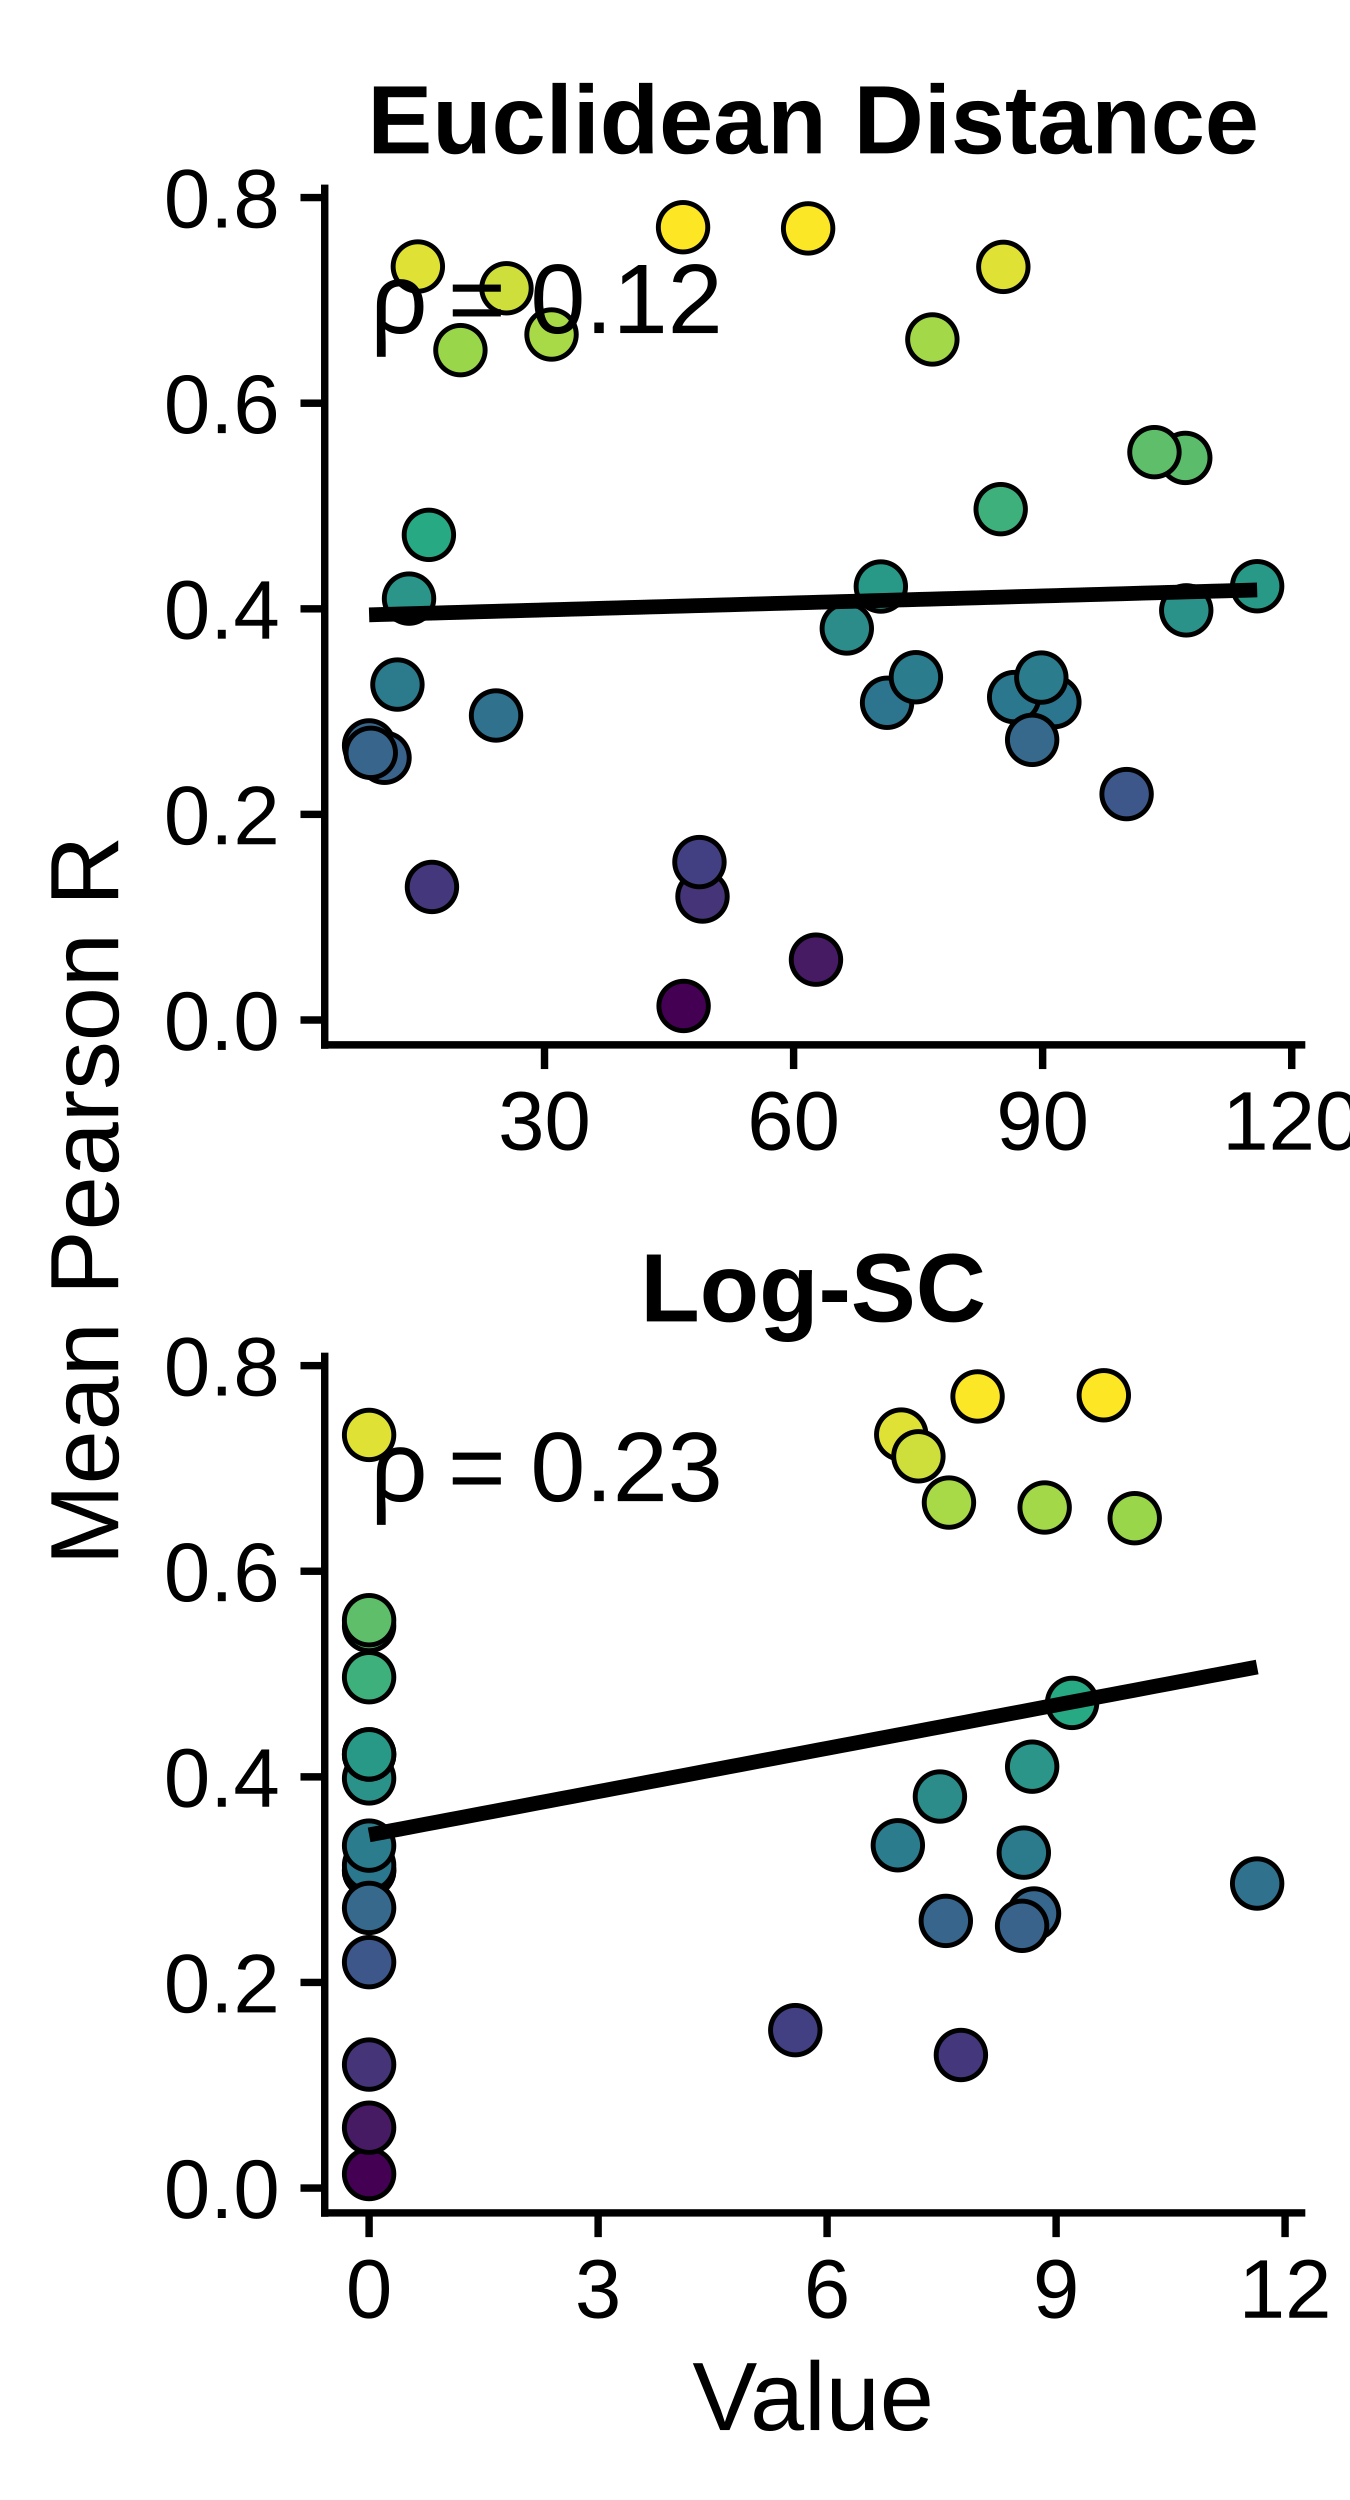
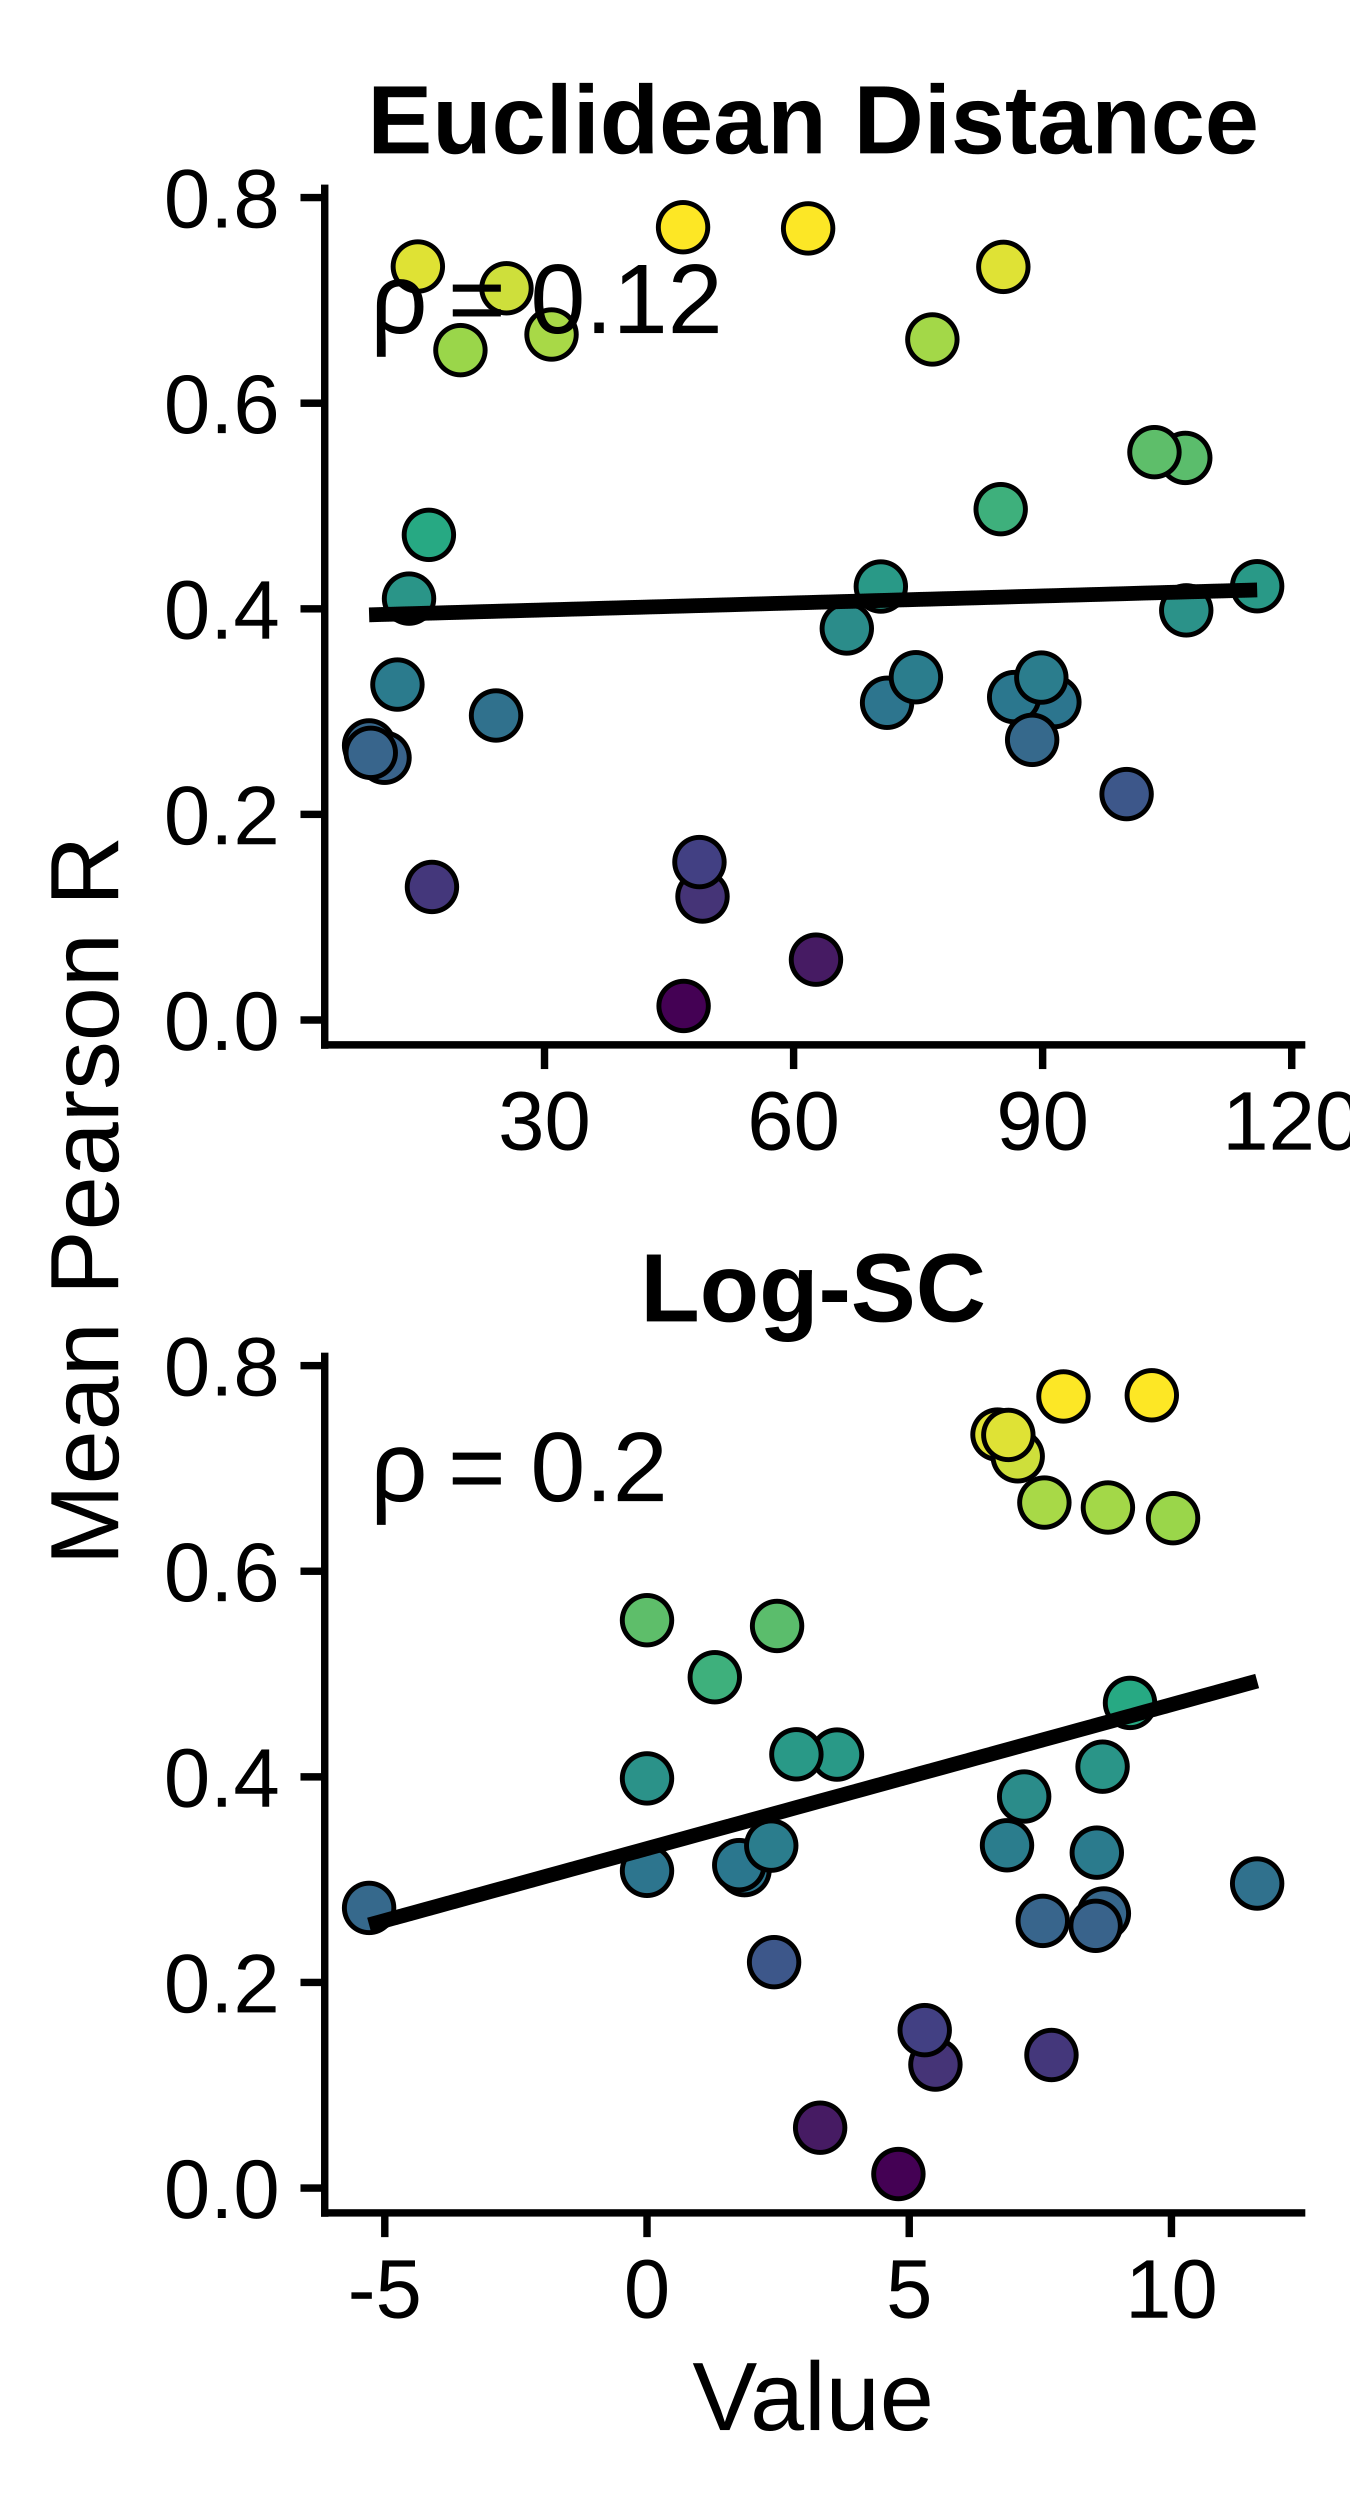
<svg xmlns="http://www.w3.org/2000/svg" class="svglite" width="194.40pt" height="360.00pt" viewBox="0 0 194.40 360.00">
  <defs>
    <style type="text/css">
    .svglite line, .svglite polyline, .svglite polygon, .svglite path, .svglite rect, .svglite circle {
      fill: none;
      stroke: #000000;
      stroke-linecap: round;
      stroke-linejoin: round;
      stroke-miterlimit: 10.00;
    }
    .svglite text {
      white-space: pre;
    }
  </style>
  </defs>
  <rect width="100%" height="100%" style="stroke: none; fill: none;" />
  <defs>
    <clipPath id="cpMC4wMHwxOTQuNDB8MC4wMHwzNjAuMDA=">
      <rect x="0.00" y="0.00" width="194.40" height="360.00" />
    </clipPath>
  </defs>
  <g clip-path="url(#cpMC4wMHwxOTQuNDB8MC4wMHwzNjAuMDA=)">
</g>
  <defs>
    <clipPath id="cpNDYuNzZ8MTg3LjQzfDI3LjEyfDE1MC40Ng==">
      <rect x="46.76" y="27.12" width="140.67" height="123.35" />
    </clipPath>
  </defs>
  <g clip-path="url(#cpNDYuNzZ8MTg3LjQzfDI3LjEyfDE1MC40Ng==)">
    <circle cx="170.82" cy="87.89" r="3.56" style="stroke-width: 0.71; fill: #2B9289;" />
    <circle cx="53.15" cy="107.34" r="3.56" style="stroke-width: 0.71; fill: #37678C;" />
    <circle cx="127.74" cy="101.20" r="3.56" style="stroke-width: 0.71; fill: #2D758E;" />
    <circle cx="60.17" cy="38.38" r="3.56" style="stroke-width: 0.71; fill: #DFE234;" />
    <circle cx="98.44" cy="144.86" r="3.56" style="stroke-width: 0.71; fill: #440154;" />
    <circle cx="126.84" cy="84.46" r="3.56" style="stroke-width: 0.71; fill: #299987;" />
    <circle cx="144.10" cy="73.32" r="3.56" style="stroke-width: 0.71; fill: #3EB07C;" />
    <circle cx="162.23" cy="114.35" r="3.56" style="stroke-width: 0.71; fill: #3D578A;" />
    <circle cx="58.90" cy="86.20" r="3.56" style="stroke-width: 0.71; fill: #2A9588;" />
    <circle cx="116.37" cy="32.89" r="3.56" style="stroke-width: 0.71; fill: #FCE726;" />
    <circle cx="101.16" cy="129.10" r="3.56" style="stroke-width: 0.71; fill: #453477;" />
    <circle cx="79.42" cy="48.17" r="3.56" style="stroke-width: 0.71; fill: #A8D947;" />
    <circle cx="57.23" cy="98.58" r="3.56" style="stroke-width: 0.71; fill: #2B7B8D;" />
    <circle cx="181.03" cy="84.42" r="3.56" style="stroke-width: 0.71; fill: #299987;" />
    <circle cx="100.72" cy="124.14" r="3.56" style="stroke-width: 0.71; fill: #424083;" />
    <circle cx="61.76" cy="77.02" r="3.56" style="stroke-width: 0.71; fill: #27A983;" />
    <circle cx="151.83" cy="101.10" r="3.56" style="stroke-width: 0.71; fill: #2C758E;" />
    <circle cx="146.04" cy="100.38" r="3.56" style="stroke-width: 0.71; fill: #2B778E;" />
    <circle cx="149.95" cy="97.57" r="3.56" style="stroke-width: 0.71; fill: #2B7D8D;" />
    <circle cx="72.93" cy="41.51" r="3.56" style="stroke-width: 0.71; fill: #CEDF3B;" />
    <circle cx="144.48" cy="38.43" r="3.56" style="stroke-width: 0.71; fill: #DFE235;" />
    <circle cx="55.37" cy="109.12" r="3.56" style="stroke-width: 0.71; fill: #39638B;" />
    <circle cx="134.26" cy="48.88" r="3.56" style="stroke-width: 0.71; fill: #A3D848;" />
    <circle cx="66.30" cy="50.42" r="3.56" style="stroke-width: 0.71; fill: #9AD64A;" />
    <circle cx="53.39" cy="108.41" r="3.56" style="stroke-width: 0.71; fill: #38658C;" />
    <circle cx="121.94" cy="90.50" r="3.56" style="stroke-width: 0.71; fill: #2B8C8A;" />
    <circle cx="71.43" cy="103.03" r="3.56" style="stroke-width: 0.71; fill: #30718D;" />
    <circle cx="98.36" cy="32.72" r="3.56" style="stroke-width: 0.71; fill: #FDE725;" />
    <circle cx="170.68" cy="65.94" r="3.56" style="stroke-width: 0.71; fill: #5BBD6C;" />
    <circle cx="166.24" cy="65.11" r="3.56" style="stroke-width: 0.71; fill: #5EBE6A;" />
    <circle cx="62.20" cy="127.72" r="3.56" style="stroke-width: 0.71; fill: #44377B;" />
    <circle cx="117.50" cy="138.19" r="3.56" style="stroke-width: 0.71; fill: #461B63;" />
    <circle cx="148.63" cy="106.54" r="3.56" style="stroke-width: 0.71; fill: #36698C;" />
    <circle cx="131.89" cy="97.52" r="3.56" style="stroke-width: 0.71; fill: #2B7D8D;" />
    <polyline points="53.15,88.54 54.77,88.49 56.39,88.45 58.01,88.40 59.63,88.36 61.25,88.31 62.87,88.27 64.48,88.22 66.10,88.18 67.72,88.13 69.34,88.08 70.96,88.04 72.58,87.99 74.20,87.95 75.82,87.90 77.43,87.86 79.05,87.81 80.67,87.77 82.29,87.72 83.91,87.68 85.53,87.63 87.15,87.58 88.76,87.54 90.38,87.49 92.00,87.45 93.62,87.40 95.24,87.36 96.86,87.31 98.48,87.27 100.10,87.22 101.71,87.18 103.33,87.13 104.95,87.09 106.57,87.04 108.19,86.99 109.81,86.95 111.43,86.90 113.05,86.86 114.66,86.81 116.28,86.77 117.90,86.72 119.52,86.68 121.14,86.63 122.76,86.59 124.38,86.54 126.00,86.49 127.61,86.45 129.23,86.40 130.85,86.36 132.47,86.31 134.09,86.27 135.71,86.22 137.33,86.18 138.95,86.13 140.56,86.09 142.18,86.04 143.80,86.00 145.42,85.95 147.04,85.90 148.66,85.86 150.28,85.81 151.90,85.77 153.51,85.72 155.13,85.68 156.75,85.63 158.37,85.59 159.99,85.54 161.61,85.50 163.23,85.45 164.84,85.40 166.46,85.36 168.08,85.31 169.70,85.27 171.32,85.22 172.94,85.18 174.56,85.13 176.18,85.09 177.79,85.04 179.41,85.00 181.03,84.95 " style="stroke-width: 2.13; stroke-linecap: butt;" />
    <text x="53.15" y="47.96" style="font-size: 14.23px; font-family: &quot;Symbol&quot;;" textLength="7.80px" lengthAdjust="spacingAndGlyphs">ρ</text>
    <text x="60.96" y="47.96" style="font-size: 14.23px; font-family: &quot;Symbol&quot;;" textLength="3.56px" lengthAdjust="spacingAndGlyphs"> </text>
    <text x="64.51" y="47.96" style="font-size: 14.23px; font-family: &quot;Arial&quot;;" textLength="8.30px" lengthAdjust="spacingAndGlyphs">=</text>
    <text x="72.82" y="47.96" style="font-size: 14.23px; font-family: &quot;Symbol&quot;;" textLength="3.56px" lengthAdjust="spacingAndGlyphs"> </text>
    <text x="76.37" y="47.96" style="font-size: 14.23px; font-family: &quot;Arial&quot;;" textLength="27.67px" lengthAdjust="spacingAndGlyphs">0.12</text>
  </g>
  <g clip-path="url(#cpMC4wMHwxOTQuNDB8MC4wMHwzNjAuMDA=)">
</g>
  <defs>
    <clipPath id="cpNDYuNzZ8MTg3LjQzfDE5NS4zMnwzMTguNjY=">
      <rect x="46.76" y="195.32" width="140.67" height="123.35" />
    </clipPath>
  </defs>
  <g clip-path="url(#cpNDYuNzZ8MTg3LjQzfDE5NS4zMnwzMTguNjY=)">
-     <circle cx="53.15" cy="256.09" r="3.56" style="stroke-width: 0.71; fill: #2B9289;" />
-     <circle cx="148.90" cy="275.54" r="3.56" style="stroke-width: 0.71; fill: #37678C;" />
-     <circle cx="53.15" cy="269.40" r="3.56" style="stroke-width: 0.71; fill: #2D758E;" />
-     <circle cx="129.78" cy="206.58" r="3.56" style="stroke-width: 0.71; fill: #DFE234;" />
-     <circle cx="53.15" cy="313.06" r="3.56" style="stroke-width: 0.71; fill: #440154;" />
-     <circle cx="53.15" cy="252.66" r="3.56" style="stroke-width: 0.71; fill: #299987;" />
-     <circle cx="53.15" cy="241.52" r="3.56" style="stroke-width: 0.71; fill: #3EB07C;" />
-     <circle cx="53.15" cy="282.55" r="3.56" style="stroke-width: 0.71; fill: #3D578A;" />
-     <circle cx="148.63" cy="254.40" r="3.56" style="stroke-width: 0.71; fill: #2A9588;" />
-     <circle cx="140.77" cy="201.09" r="3.56" style="stroke-width: 0.71; fill: #FCE726;" />
-     <circle cx="53.15" cy="297.30" r="3.56" style="stroke-width: 0.71; fill: #453477;" />
-     <circle cx="136.65" cy="216.37" r="3.56" style="stroke-width: 0.71; fill: #A8D947;" />
-     <circle cx="147.43" cy="266.78" r="3.56" style="stroke-width: 0.71; fill: #2B7B8D;" />
-     <circle cx="53.15" cy="252.62" r="3.56" style="stroke-width: 0.71; fill: #299987;" />
-     <circle cx="114.52" cy="292.34" r="3.56" style="stroke-width: 0.71; fill: #424083;" />
-     <circle cx="154.38" cy="245.22" r="3.56" style="stroke-width: 0.71; fill: #27A983;" />
-     <circle cx="53.15" cy="269.30" r="3.56" style="stroke-width: 0.71; fill: #2C758E;" />
-     <circle cx="53.15" cy="268.58" r="3.56" style="stroke-width: 0.71; fill: #2B778E;" />
-     <circle cx="53.15" cy="265.77" r="3.56" style="stroke-width: 0.71; fill: #2B7D8D;" />
-     <circle cx="132.25" cy="209.71" r="3.56" style="stroke-width: 0.71; fill: #CEDF3B;" />
-     <circle cx="53.15" cy="206.63" r="3.56" style="stroke-width: 0.71; fill: #DFE235;" />
-     <circle cx="147.18" cy="277.32" r="3.56" style="stroke-width: 0.71; fill: #39638B;" />
-     <circle cx="150.43" cy="217.08" r="3.56" style="stroke-width: 0.71; fill: #A3D848;" />
-     <circle cx="163.40" cy="218.62" r="3.56" style="stroke-width: 0.71; fill: #9AD64A;" />
-     <circle cx="136.20" cy="276.61" r="3.56" style="stroke-width: 0.71; fill: #38658C;" />
-     <circle cx="135.35" cy="258.70" r="3.56" style="stroke-width: 0.71; fill: #2B8C8A;" />
+     <circle cx="93.17" cy="256.09" r="3.56" style="stroke-width: 0.71; fill: #2B9289;" />
+     <circle cx="158.96" cy="275.54" r="3.56" style="stroke-width: 0.71; fill: #37678C;" />
+     <circle cx="93.17" cy="269.40" r="3.56" style="stroke-width: 0.71; fill: #2D758E;" />
+     <circle cx="143.64" cy="206.58" r="3.56" style="stroke-width: 0.71; fill: #DFE234;" />
+     <circle cx="129.37" cy="313.06" r="3.56" style="stroke-width: 0.71; fill: #440154;" />
+     <circle cx="120.53" cy="252.66" r="3.56" style="stroke-width: 0.71; fill: #299987;" />
+     <circle cx="102.93" cy="241.52" r="3.56" style="stroke-width: 0.71; fill: #3EB07C;" />
+     <circle cx="111.47" cy="282.55" r="3.56" style="stroke-width: 0.71; fill: #3D578A;" />
+     <circle cx="158.77" cy="254.40" r="3.56" style="stroke-width: 0.71; fill: #2A9588;" />
+     <circle cx="153.14" cy="201.09" r="3.56" style="stroke-width: 0.71; fill: #FCE726;" />
+     <circle cx="134.70" cy="297.30" r="3.56" style="stroke-width: 0.71; fill: #453477;" />
+     <circle cx="150.39" cy="216.37" r="3.56" style="stroke-width: 0.71; fill: #A8D947;" />
+     <circle cx="157.94" cy="266.78" r="3.56" style="stroke-width: 0.71; fill: #2B7B8D;" />
+     <circle cx="114.68" cy="252.62" r="3.56" style="stroke-width: 0.71; fill: #299987;" />
+     <circle cx="133.16" cy="292.34" r="3.56" style="stroke-width: 0.71; fill: #424083;" />
+     <circle cx="162.72" cy="245.22" r="3.56" style="stroke-width: 0.71; fill: #27A983;" />
+     <circle cx="107.21" cy="269.30" r="3.56" style="stroke-width: 0.71; fill: #2C758E;" />
+     <circle cx="106.45" cy="268.58" r="3.56" style="stroke-width: 0.71; fill: #2B778E;" />
+     <circle cx="111.06" cy="265.77" r="3.56" style="stroke-width: 0.71; fill: #2B7D8D;" />
+     <circle cx="146.55" cy="209.71" r="3.56" style="stroke-width: 0.71; fill: #CEDF3B;" />
+     <circle cx="145.20" cy="206.63" r="3.56" style="stroke-width: 0.71; fill: #DFE235;" />
+     <circle cx="157.77" cy="277.32" r="3.56" style="stroke-width: 0.71; fill: #39638B;" />
+     <circle cx="159.54" cy="217.08" r="3.56" style="stroke-width: 0.71; fill: #A3D848;" />
+     <circle cx="168.92" cy="218.62" r="3.56" style="stroke-width: 0.71; fill: #9AD64A;" />
+     <circle cx="150.16" cy="276.61" r="3.56" style="stroke-width: 0.71; fill: #38658C;" />
+     <circle cx="147.48" cy="258.70" r="3.56" style="stroke-width: 0.71; fill: #2B8C8A;" />
    <circle cx="181.03" cy="271.23" r="3.56" style="stroke-width: 0.71; fill: #30718D;" />
-     <circle cx="158.95" cy="200.92" r="3.56" style="stroke-width: 0.71; fill: #FDE725;" />
-     <circle cx="53.15" cy="234.14" r="3.56" style="stroke-width: 0.71; fill: #5BBD6C;" />
-     <circle cx="53.15" cy="233.31" r="3.56" style="stroke-width: 0.71; fill: #5EBE6A;" />
-     <circle cx="138.37" cy="295.92" r="3.56" style="stroke-width: 0.71; fill: #44377B;" />
-     <circle cx="53.15" cy="306.39" r="3.56" style="stroke-width: 0.71; fill: #461B63;" />
+     <circle cx="165.86" cy="200.92" r="3.56" style="stroke-width: 0.71; fill: #FDE725;" />
+     <circle cx="111.90" cy="234.14" r="3.56" style="stroke-width: 0.71; fill: #5BBD6C;" />
+     <circle cx="93.17" cy="233.31" r="3.56" style="stroke-width: 0.71; fill: #5EBE6A;" />
+     <circle cx="151.41" cy="295.92" r="3.56" style="stroke-width: 0.71; fill: #44377B;" />
+     <circle cx="118.10" cy="306.39" r="3.56" style="stroke-width: 0.71; fill: #461B63;" />
    <circle cx="53.15" cy="274.74" r="3.56" style="stroke-width: 0.71; fill: #36698C;" />
-     <circle cx="129.29" cy="265.72" r="3.56" style="stroke-width: 0.71; fill: #2B7D8D;" />
-     <polyline points="53.15,264.22 54.77,263.92 56.39,263.61 58.01,263.31 59.63,263.00 61.25,262.69 62.87,262.39 64.48,262.08 66.10,261.78 67.72,261.47 69.34,261.16 70.96,260.86 72.58,260.55 74.20,260.25 75.82,259.94 77.43,259.63 79.05,259.33 80.67,259.02 82.29,258.72 83.91,258.41 85.53,258.10 87.15,257.80 88.76,257.49 90.38,257.19 92.00,256.88 93.62,256.57 95.24,256.27 96.86,255.96 98.48,255.66 100.10,255.35 101.71,255.04 103.33,254.74 104.95,254.43 106.57,254.13 108.19,253.82 109.81,253.51 111.43,253.21 113.05,252.90 114.66,252.60 116.28,252.29 117.90,251.98 119.52,251.68 121.14,251.37 122.76,251.07 124.38,250.76 126.00,250.45 127.61,250.15 129.23,249.84 130.85,249.54 132.47,249.23 134.09,248.92 135.71,248.62 137.33,248.31 138.95,248.01 140.56,247.70 142.18,247.39 143.80,247.09 145.42,246.78 147.04,246.48 148.66,246.17 150.28,245.86 151.90,245.56 153.51,245.25 155.13,244.95 156.75,244.64 158.37,244.33 159.99,244.03 161.61,243.72 163.23,243.42 164.84,243.11 166.46,242.80 168.08,242.50 169.70,242.19 171.32,241.89 172.94,241.58 174.56,241.27 176.18,240.97 177.79,240.66 179.41,240.36 181.03,240.05 " style="stroke-width: 2.13; stroke-linecap: butt;" />
+     <circle cx="145.01" cy="265.72" r="3.56" style="stroke-width: 0.71; fill: #2B7D8D;" />
+     <polyline points="53.15,277.18 54.77,276.74 56.39,276.29 58.01,275.85 59.63,275.41 61.25,274.96 62.87,274.52 64.48,274.07 66.10,273.63 67.72,273.18 69.34,272.74 70.96,272.29 72.58,271.85 74.20,271.41 75.82,270.96 77.43,270.52 79.05,270.07 80.67,269.63 82.29,269.18 83.91,268.74 85.53,268.29 87.15,267.85 88.76,267.41 90.38,266.96 92.00,266.52 93.62,266.07 95.24,265.63 96.86,265.18 98.48,264.74 100.10,264.29 101.71,263.85 103.33,263.40 104.95,262.96 106.57,262.52 108.19,262.07 109.81,261.63 111.43,261.18 113.05,260.74 114.66,260.29 116.28,259.85 117.90,259.40 119.52,258.96 121.14,258.52 122.76,258.07 124.38,257.63 126.00,257.18 127.61,256.74 129.23,256.29 130.85,255.85 132.47,255.40 134.09,254.96 135.71,254.52 137.33,254.07 138.95,253.63 140.56,253.18 142.18,252.74 143.80,252.29 145.42,251.85 147.04,251.40 148.66,250.96 150.28,250.51 151.90,250.07 153.51,249.63 155.13,249.18 156.75,248.74 158.37,248.29 159.99,247.85 161.61,247.40 163.23,246.96 164.84,246.51 166.46,246.07 168.08,245.63 169.70,245.18 171.32,244.74 172.94,244.29 174.56,243.85 176.18,243.40 177.79,242.96 179.41,242.51 181.03,242.07 " style="stroke-width: 2.13; stroke-linecap: butt;" />
    <text x="53.15" y="216.16" style="font-size: 14.23px; font-family: &quot;Symbol&quot;;" textLength="7.80px" lengthAdjust="spacingAndGlyphs">ρ</text>
    <text x="60.96" y="216.16" style="font-size: 14.23px; font-family: &quot;Symbol&quot;;" textLength="3.56px" lengthAdjust="spacingAndGlyphs"> </text>
    <text x="64.51" y="216.16" style="font-size: 14.23px; font-family: &quot;Arial&quot;;" textLength="8.30px" lengthAdjust="spacingAndGlyphs">=</text>
    <text x="72.82" y="216.16" style="font-size: 14.23px; font-family: &quot;Symbol&quot;;" textLength="3.56px" lengthAdjust="spacingAndGlyphs"> </text>
-     <text x="76.37" y="216.16" style="font-size: 14.23px; font-family: &quot;Arial&quot;;" textLength="27.67px" lengthAdjust="spacingAndGlyphs">0.23</text>
+     <text x="76.37" y="216.16" style="font-size: 14.23px; font-family: &quot;Arial&quot;;" textLength="19.76px" lengthAdjust="spacingAndGlyphs">0.2</text>
  </g>
  <g clip-path="url(#cpMC4wMHwxOTQuNDB8MC4wMHwzNjAuMDA=)">
</g>
  <defs>
    <clipPath id="cpNDYuNzZ8MTg3LjQzfDE3NS4xN3wxOTUuMzI=">
      <rect x="46.76" y="175.17" width="140.67" height="20.14" />
    </clipPath>
  </defs>
  <g clip-path="url(#cpNDYuNzZ8MTg3LjQzfDE3NS4xN3wxOTUuMzI=)">
    <text x="117.09" y="190.28" text-anchor="middle" style="font-size: 14.00px; font-weight: bold; font-family: &quot;Arial&quot;;" textLength="49.74px" lengthAdjust="spacingAndGlyphs">Log-SC</text>
  </g>
  <g clip-path="url(#cpMC4wMHwxOTQuNDB8MC4wMHwzNjAuMDA=)">
</g>
  <defs>
    <clipPath id="cpNDYuNzZ8MTg3LjQzfDYuOTd8MjcuMTI=">
      <rect x="46.76" y="6.97" width="140.67" height="20.14" />
    </clipPath>
  </defs>
  <g clip-path="url(#cpNDYuNzZ8MTg3LjQzfDYuOTd8MjcuMTI=)">
    <text x="117.09" y="22.08" text-anchor="middle" style="font-size: 14.00px; font-weight: bold; font-family: &quot;Arial&quot;;" textLength="128.33px" lengthAdjust="spacingAndGlyphs">Euclidean Distance</text>
  </g>
  <g clip-path="url(#cpMC4wMHwxOTQuNDB8MC4wMHwzNjAuMDA=)">
    <polyline points="46.76,318.66 187.43,318.66 " style="stroke-width: 1.07; stroke-linecap: square;" />
-     <polyline points="53.15,322.15 53.15,318.66 " style="stroke-width: 1.07; stroke-linecap: butt;" />
-     <polyline points="86.13,322.15 86.13,318.66 " style="stroke-width: 1.07; stroke-linecap: butt;" />
-     <polyline points="119.10,322.15 119.10,318.66 " style="stroke-width: 1.07; stroke-linecap: butt;" />
-     <polyline points="152.08,322.15 152.08,318.66 " style="stroke-width: 1.07; stroke-linecap: butt;" />
-     <polyline points="185.05,322.15 185.05,318.66 " style="stroke-width: 1.07; stroke-linecap: butt;" />
-     <text x="53.15" y="333.75" text-anchor="middle" style="font-size: 12.00px; font-family: &quot;Arial&quot;;" textLength="6.67px" lengthAdjust="spacingAndGlyphs">0</text>
-     <text x="86.13" y="333.75" text-anchor="middle" style="font-size: 12.00px; font-family: &quot;Arial&quot;;" textLength="6.67px" lengthAdjust="spacingAndGlyphs">3</text>
-     <text x="119.10" y="333.75" text-anchor="middle" style="font-size: 12.00px; font-family: &quot;Arial&quot;;" textLength="6.67px" lengthAdjust="spacingAndGlyphs">6</text>
-     <text x="152.08" y="333.75" text-anchor="middle" style="font-size: 12.00px; font-family: &quot;Arial&quot;;" textLength="6.67px" lengthAdjust="spacingAndGlyphs">9</text>
-     <text x="185.05" y="333.75" text-anchor="middle" style="font-size: 12.00px; font-family: &quot;Arial&quot;;" textLength="13.35px" lengthAdjust="spacingAndGlyphs">12</text>
+     <polyline points="55.41,322.15 55.41,318.66 " style="stroke-width: 1.07; stroke-linecap: butt;" />
+     <polyline points="93.17,322.15 93.17,318.66 " style="stroke-width: 1.07; stroke-linecap: butt;" />
+     <polyline points="130.93,322.15 130.93,318.66 " style="stroke-width: 1.07; stroke-linecap: butt;" />
+     <polyline points="168.69,322.15 168.69,318.66 " style="stroke-width: 1.07; stroke-linecap: butt;" />
+     <text x="55.41" y="333.75" text-anchor="middle" style="font-size: 12.00px; font-family: &quot;Arial&quot;;" textLength="10.67px" lengthAdjust="spacingAndGlyphs">-5</text>
+     <text x="93.17" y="333.75" text-anchor="middle" style="font-size: 12.00px; font-family: &quot;Arial&quot;;" textLength="6.67px" lengthAdjust="spacingAndGlyphs">0</text>
+     <text x="130.93" y="333.75" text-anchor="middle" style="font-size: 12.00px; font-family: &quot;Arial&quot;;" textLength="6.67px" lengthAdjust="spacingAndGlyphs">5</text>
+     <text x="168.69" y="333.75" text-anchor="middle" style="font-size: 12.00px; font-family: &quot;Arial&quot;;" textLength="13.35px" lengthAdjust="spacingAndGlyphs">10</text>
    <polyline points="46.76,150.46 187.43,150.46 " style="stroke-width: 1.07; stroke-linecap: square;" />
    <polyline points="78.41,153.95 78.41,150.46 " style="stroke-width: 1.07; stroke-linecap: butt;" />
    <polyline points="114.28,153.95 114.28,150.46 " style="stroke-width: 1.07; stroke-linecap: butt;" />
    <polyline points="150.14,153.95 150.14,150.46 " style="stroke-width: 1.07; stroke-linecap: butt;" />
    <polyline points="186.01,153.95 186.01,150.46 " style="stroke-width: 1.07; stroke-linecap: butt;" />
    <text x="78.41" y="165.55" text-anchor="middle" style="font-size: 12.00px; font-family: &quot;Arial&quot;;" textLength="13.35px" lengthAdjust="spacingAndGlyphs">30</text>
    <text x="114.28" y="165.55" text-anchor="middle" style="font-size: 12.00px; font-family: &quot;Arial&quot;;" textLength="13.35px" lengthAdjust="spacingAndGlyphs">60</text>
    <text x="150.14" y="165.55" text-anchor="middle" style="font-size: 12.00px; font-family: &quot;Arial&quot;;" textLength="13.35px" lengthAdjust="spacingAndGlyphs">90</text>
    <text x="186.01" y="165.55" text-anchor="middle" style="font-size: 12.00px; font-family: &quot;Arial&quot;;" textLength="20.02px" lengthAdjust="spacingAndGlyphs">120</text>
    <polyline points="46.76,150.46 46.76,27.12 " style="stroke-width: 1.07; stroke-linecap: square;" />
    <text x="40.28" y="151.19" text-anchor="end" style="font-size: 12.00px; font-family: &quot;Arial&quot;;" textLength="16.68px" lengthAdjust="spacingAndGlyphs">0.0</text>
    <text x="40.28" y="121.58" text-anchor="end" style="font-size: 12.00px; font-family: &quot;Arial&quot;;" textLength="16.68px" lengthAdjust="spacingAndGlyphs">0.2</text>
    <text x="40.28" y="91.97" text-anchor="end" style="font-size: 12.00px; font-family: &quot;Arial&quot;;" textLength="16.68px" lengthAdjust="spacingAndGlyphs">0.4</text>
    <text x="40.28" y="62.37" text-anchor="end" style="font-size: 12.00px; font-family: &quot;Arial&quot;;" textLength="16.68px" lengthAdjust="spacingAndGlyphs">0.6</text>
    <text x="40.28" y="32.76" text-anchor="end" style="font-size: 12.00px; font-family: &quot;Arial&quot;;" textLength="16.68px" lengthAdjust="spacingAndGlyphs">0.8</text>
    <polyline points="43.27,146.88 46.76,146.88 " style="stroke-width: 1.07; stroke-linecap: butt;" />
    <polyline points="43.27,117.27 46.76,117.27 " style="stroke-width: 1.07; stroke-linecap: butt;" />
    <polyline points="43.27,87.67 46.76,87.67 " style="stroke-width: 1.07; stroke-linecap: butt;" />
    <polyline points="43.27,58.06 46.76,58.06 " style="stroke-width: 1.07; stroke-linecap: butt;" />
    <polyline points="43.27,28.45 46.76,28.45 " style="stroke-width: 1.07; stroke-linecap: butt;" />
    <polyline points="46.76,318.66 46.76,195.32 " style="stroke-width: 1.07; stroke-linecap: square;" />
    <text x="40.28" y="319.39" text-anchor="end" style="font-size: 12.00px; font-family: &quot;Arial&quot;;" textLength="16.68px" lengthAdjust="spacingAndGlyphs">0.0</text>
    <text x="40.28" y="289.78" text-anchor="end" style="font-size: 12.00px; font-family: &quot;Arial&quot;;" textLength="16.68px" lengthAdjust="spacingAndGlyphs">0.2</text>
    <text x="40.28" y="260.17" text-anchor="end" style="font-size: 12.00px; font-family: &quot;Arial&quot;;" textLength="16.68px" lengthAdjust="spacingAndGlyphs">0.4</text>
    <text x="40.28" y="230.57" text-anchor="end" style="font-size: 12.00px; font-family: &quot;Arial&quot;;" textLength="16.68px" lengthAdjust="spacingAndGlyphs">0.6</text>
    <text x="40.28" y="200.96" text-anchor="end" style="font-size: 12.00px; font-family: &quot;Arial&quot;;" textLength="16.68px" lengthAdjust="spacingAndGlyphs">0.8</text>
    <polyline points="43.27,315.08 46.76,315.08 " style="stroke-width: 1.07; stroke-linecap: butt;" />
    <polyline points="43.27,285.47 46.76,285.47 " style="stroke-width: 1.07; stroke-linecap: butt;" />
    <polyline points="43.27,255.87 46.76,255.87 " style="stroke-width: 1.07; stroke-linecap: butt;" />
    <polyline points="43.27,226.26 46.76,226.26 " style="stroke-width: 1.07; stroke-linecap: butt;" />
    <polyline points="43.27,196.65 46.76,196.65 " style="stroke-width: 1.07; stroke-linecap: butt;" />
    <text x="117.09" y="349.93" text-anchor="middle" style="font-size: 14.00px; font-family: &quot;Arial&quot;;" textLength="35.80px" lengthAdjust="spacingAndGlyphs">Value</text>
    <text transform="translate(17.02,172.89) rotate(-90)" text-anchor="middle" style="font-size: 14.00px; font-family: &quot;Arial&quot;;" textLength="105.03px" lengthAdjust="spacingAndGlyphs">Mean Pearson R</text>
  </g>
</svg>
